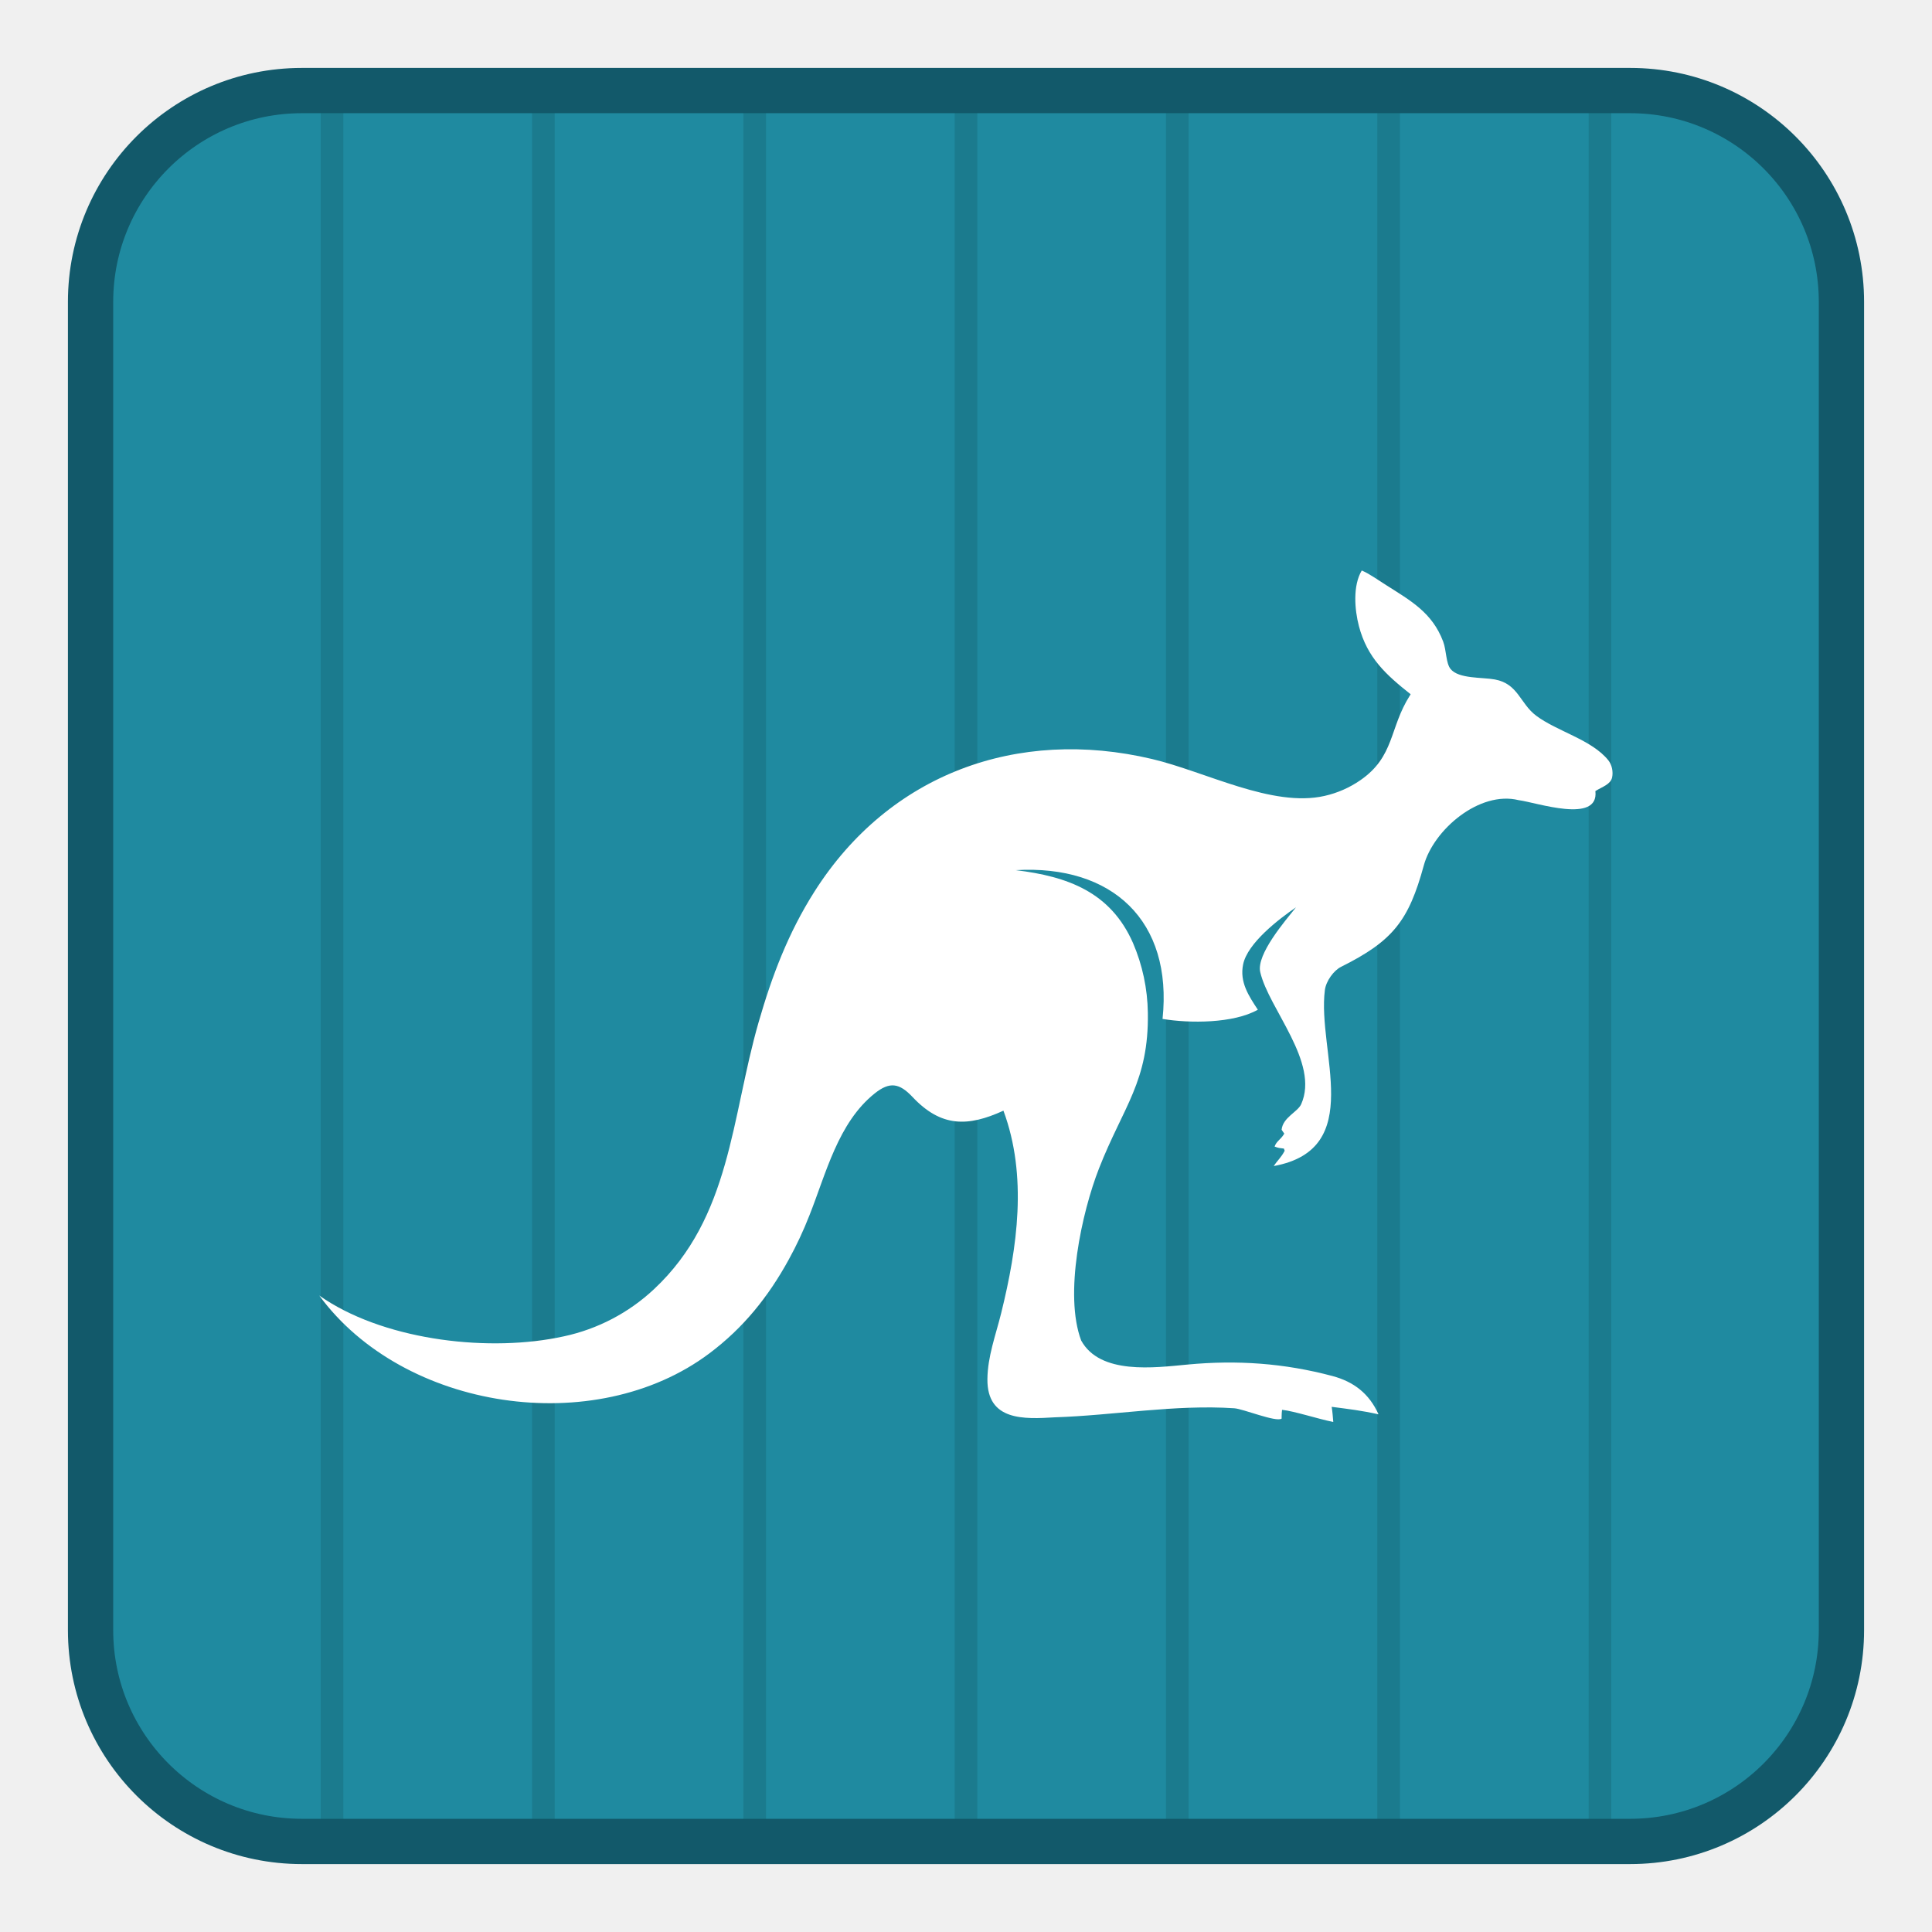
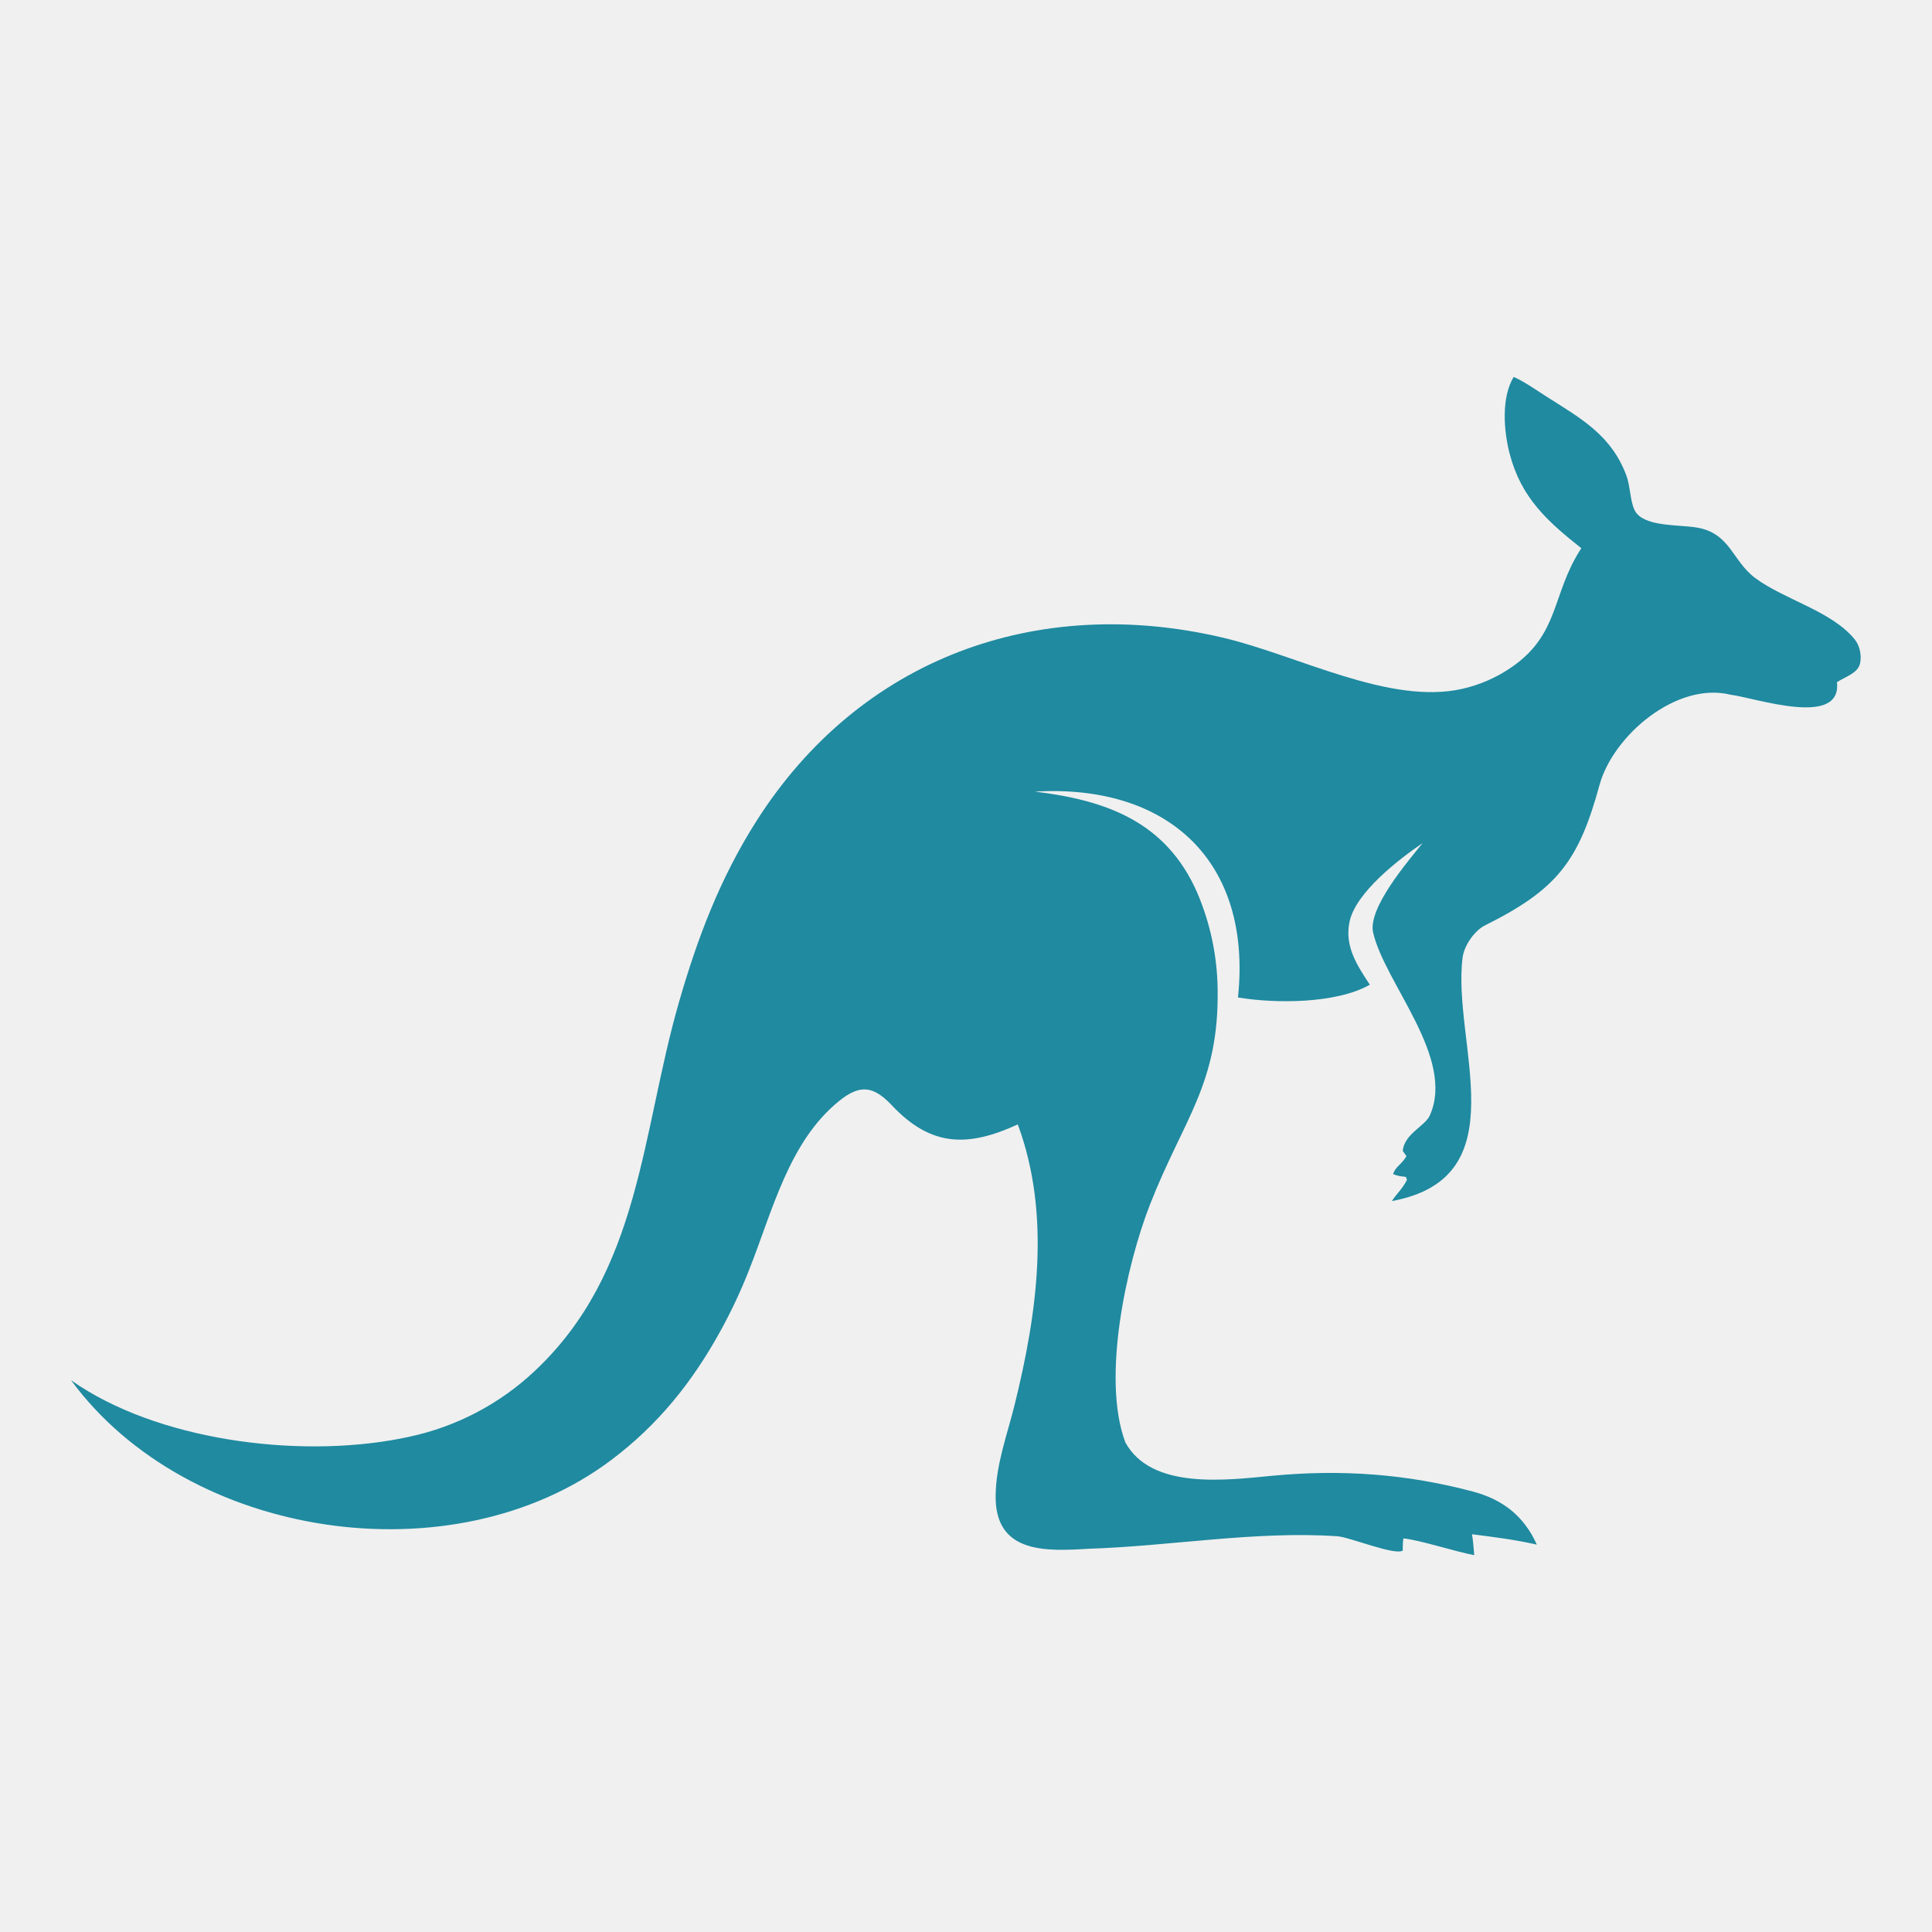
- <svg xmlns="http://www.w3.org/2000/svg" viewBox="0 0 512 512" width="512" height="512">
-   <rect x="24" y="24" width="464" height="464" rx="56" fill="#1f8aa0" />
-   <g stroke="#17707f" stroke-width="6" opacity=".55">
-     <path d="M88 24v464M144 24v464M200 24v464M256 24v464M312 24v464M368 24v464M424 24v464" />
-   </g>
-   <rect x="24" y="24" width="464" height="464" rx="56" fill="none" stroke="#12596a" stroke-width="12" />
-   <path fill="#fff" transform="translate(256 264) scale(0.74) translate(-509.4 -420.8)" d="M651.132 268.35C653.674 269.411 657.502 272.084 659.96 273.644C668.732 279.209 676.388 283.476 680.273 293.78C681.486 297 681.236 301.526 682.94 303.626C685.844 307.204 694.265 306.537 698.796 307.375C707.203 308.929 707.764 315.986 713.606 320.362C721.115 325.986 733.537 328.95 739.434 336.324C740.714 337.925 741.235 340.438 740.779 342.486C740.225 344.975 737.273 345.797 734.797 347.343C736.15 359.222 713.674 351.404 707.306 350.595C693.289 347.123 676.847 361.167 673.348 373.973C667.927 393.809 662.315 401.016 643.676 410.31C641.153 411.568 638.341 415.32 637.919 418.617C635.104 440.592 652.778 475.542 619.61 481.636C621.017 479.486 622.162 478.738 623.528 476.157L623.252 475.374C621.703 475.187 621.402 475.216 619.915 474.654C620.621 472.613 622.096 472.229 623.386 470.022L622.427 468.636C622.871 464.195 628.175 462.291 629.432 459.485C636.108 444.575 617.802 425.301 614.773 412.178C613.302 405.803 623.836 393.685 627.569 388.985C621.414 393.202 610.224 401.76 608.643 409.413C607.329 415.776 610.677 420.714 613.912 425.645C605.201 430.586 589.456 430.56 579.788 428.943C583.488 393.795 561.8 373.656 527.218 375.664C545.783 377.907 561.169 383.496 569.202 401.741C572.597 409.642 574.405 418.134 574.524 426.733C574.919 451.351 565.705 460.337 557.035 482.479C550.864 498.239 544.441 527.629 550.649 544.11C557.435 556.438 576.81 553.846 588.769 552.718C606.476 551.046 623.361 552.225 640.617 556.823C648.277 558.864 653.802 563.129 657.13 570.544C651.12 569.204 646.484 568.648 640.358 567.861C640.654 569.685 640.773 571.438 640.929 573.278C635.65 572.258 626.918 569.373 622.589 568.934C622.477 569.86 622.453 570.257 622.436 571.218L622.427 572.082C620.454 573.461 608.686 568.592 605.482 568.377C584.315 566.953 562.325 570.935 541.19 571.616C530.256 572.276 516.948 572.98 517.068 557.98C517.133 549.832 520.048 542.195 521.992 534.33C527.823 510.746 531.462 485.141 522.803 461.798C510.072 467.629 500.492 467.776 490.231 456.877C485.518 451.871 482.056 451.351 476.708 455.619C463.564 466.112 459.289 484.316 453.298 499.367C451.178 504.787 448.708 510.063 445.903 515.162C438.561 528.519 429.704 539.553 417.516 548.706C376.541 579.477 307.961 569.14 277.785 528C278.52 528.514 279.264 529.015 280.017 529.502C302.794 544.229 339.133 548.409 365.378 542.617C377.476 540.026 388.638 534.187 397.666 525.728C425.25 499.947 425.319 464.167 435.121 430.155C439.924 413.486 445.729 398.153 455.121 383.355C481.902 341.161 527.807 324.468 576.006 335.856C595.308 340.417 619.064 353.33 637.822 349.075C642.414 348.039 646.763 346.13 650.634 343.453C662.955 334.93 660.94 324.856 668.32 313.184L668.645 312.678C659.867 305.719 653.101 299.669 650.115 288.277C648.561 282.352 647.884 273.768 651.132 268.35Z" />
+ <svg xmlns="http://www.w3.org/2000/svg" viewBox="259.4 170.8 500 500" width="512" height="512">
+   <path fill="#1f8aa0" d="M651.132 268.35C653.674 269.411 657.502 272.084 659.96 273.644C668.732 279.209 676.388 283.476 680.273 293.78C681.486 297 681.236 301.526 682.94 303.626C685.844 307.204 694.265 306.537 698.796 307.375C707.203 308.929 707.764 315.986 713.606 320.362C721.115 325.986 733.537 328.95 739.434 336.324C740.714 337.925 741.235 340.438 740.779 342.486C740.225 344.975 737.273 345.797 734.797 347.343C736.15 359.222 713.674 351.404 707.306 350.595C693.289 347.123 676.847 361.167 673.348 373.973C667.927 393.809 662.315 401.016 643.676 410.31C641.153 411.568 638.341 415.32 637.919 418.617C635.104 440.592 652.778 475.542 619.61 481.636C621.017 479.486 622.162 478.738 623.528 476.157L623.252 475.374C621.703 475.187 621.402 475.216 619.915 474.654C620.621 472.613 622.096 472.229 623.386 470.022L622.427 468.636C622.871 464.195 628.175 462.291 629.432 459.485C636.108 444.575 617.802 425.301 614.773 412.178C613.302 405.803 623.836 393.685 627.569 388.985C621.414 393.202 610.224 401.76 608.643 409.413C607.329 415.776 610.677 420.714 613.912 425.645C605.201 430.586 589.456 430.56 579.788 428.943C583.488 393.795 561.8 373.656 527.218 375.664C545.783 377.907 561.169 383.496 569.202 401.741C572.597 409.642 574.405 418.134 574.524 426.733C574.919 451.351 565.705 460.337 557.035 482.479C550.864 498.239 544.441 527.629 550.649 544.11C557.435 556.438 576.81 553.846 588.769 552.718C606.476 551.046 623.361 552.225 640.617 556.823C648.277 558.864 653.802 563.129 657.13 570.544C651.12 569.204 646.484 568.648 640.358 567.861C640.654 569.685 640.773 571.438 640.929 573.278C635.65 572.258 626.918 569.373 622.589 568.934C622.477 569.86 622.453 570.257 622.436 571.218L622.427 572.082C620.454 573.461 608.686 568.592 605.482 568.377C584.315 566.953 562.325 570.935 541.19 571.616C530.256 572.276 516.948 572.98 517.068 557.98C517.133 549.832 520.048 542.195 521.992 534.33C527.823 510.746 531.462 485.141 522.803 461.798C510.072 467.629 500.492 467.776 490.231 456.877C485.518 451.871 482.056 451.351 476.708 455.619C463.564 466.112 459.289 484.316 453.298 499.367C451.178 504.787 448.708 510.063 445.903 515.162C438.561 528.519 429.704 539.553 417.516 548.706C376.541 579.477 307.961 569.14 277.785 528C278.52 528.514 279.264 529.015 280.017 529.502C302.794 544.229 339.133 548.409 365.378 542.617C377.476 540.026 388.638 534.187 397.666 525.728C425.25 499.947 425.319 464.167 435.121 430.155C439.924 413.486 445.729 398.153 455.121 383.355C481.902 341.161 527.807 324.468 576.006 335.856C595.308 340.417 619.064 353.33 637.822 349.075C642.414 348.039 646.763 346.13 650.634 343.453C662.955 334.93 660.94 324.856 668.32 313.184L668.645 312.678C659.867 305.719 653.101 299.669 650.115 288.277C648.561 282.352 647.884 273.768 651.132 268.35Z" />
</svg>
